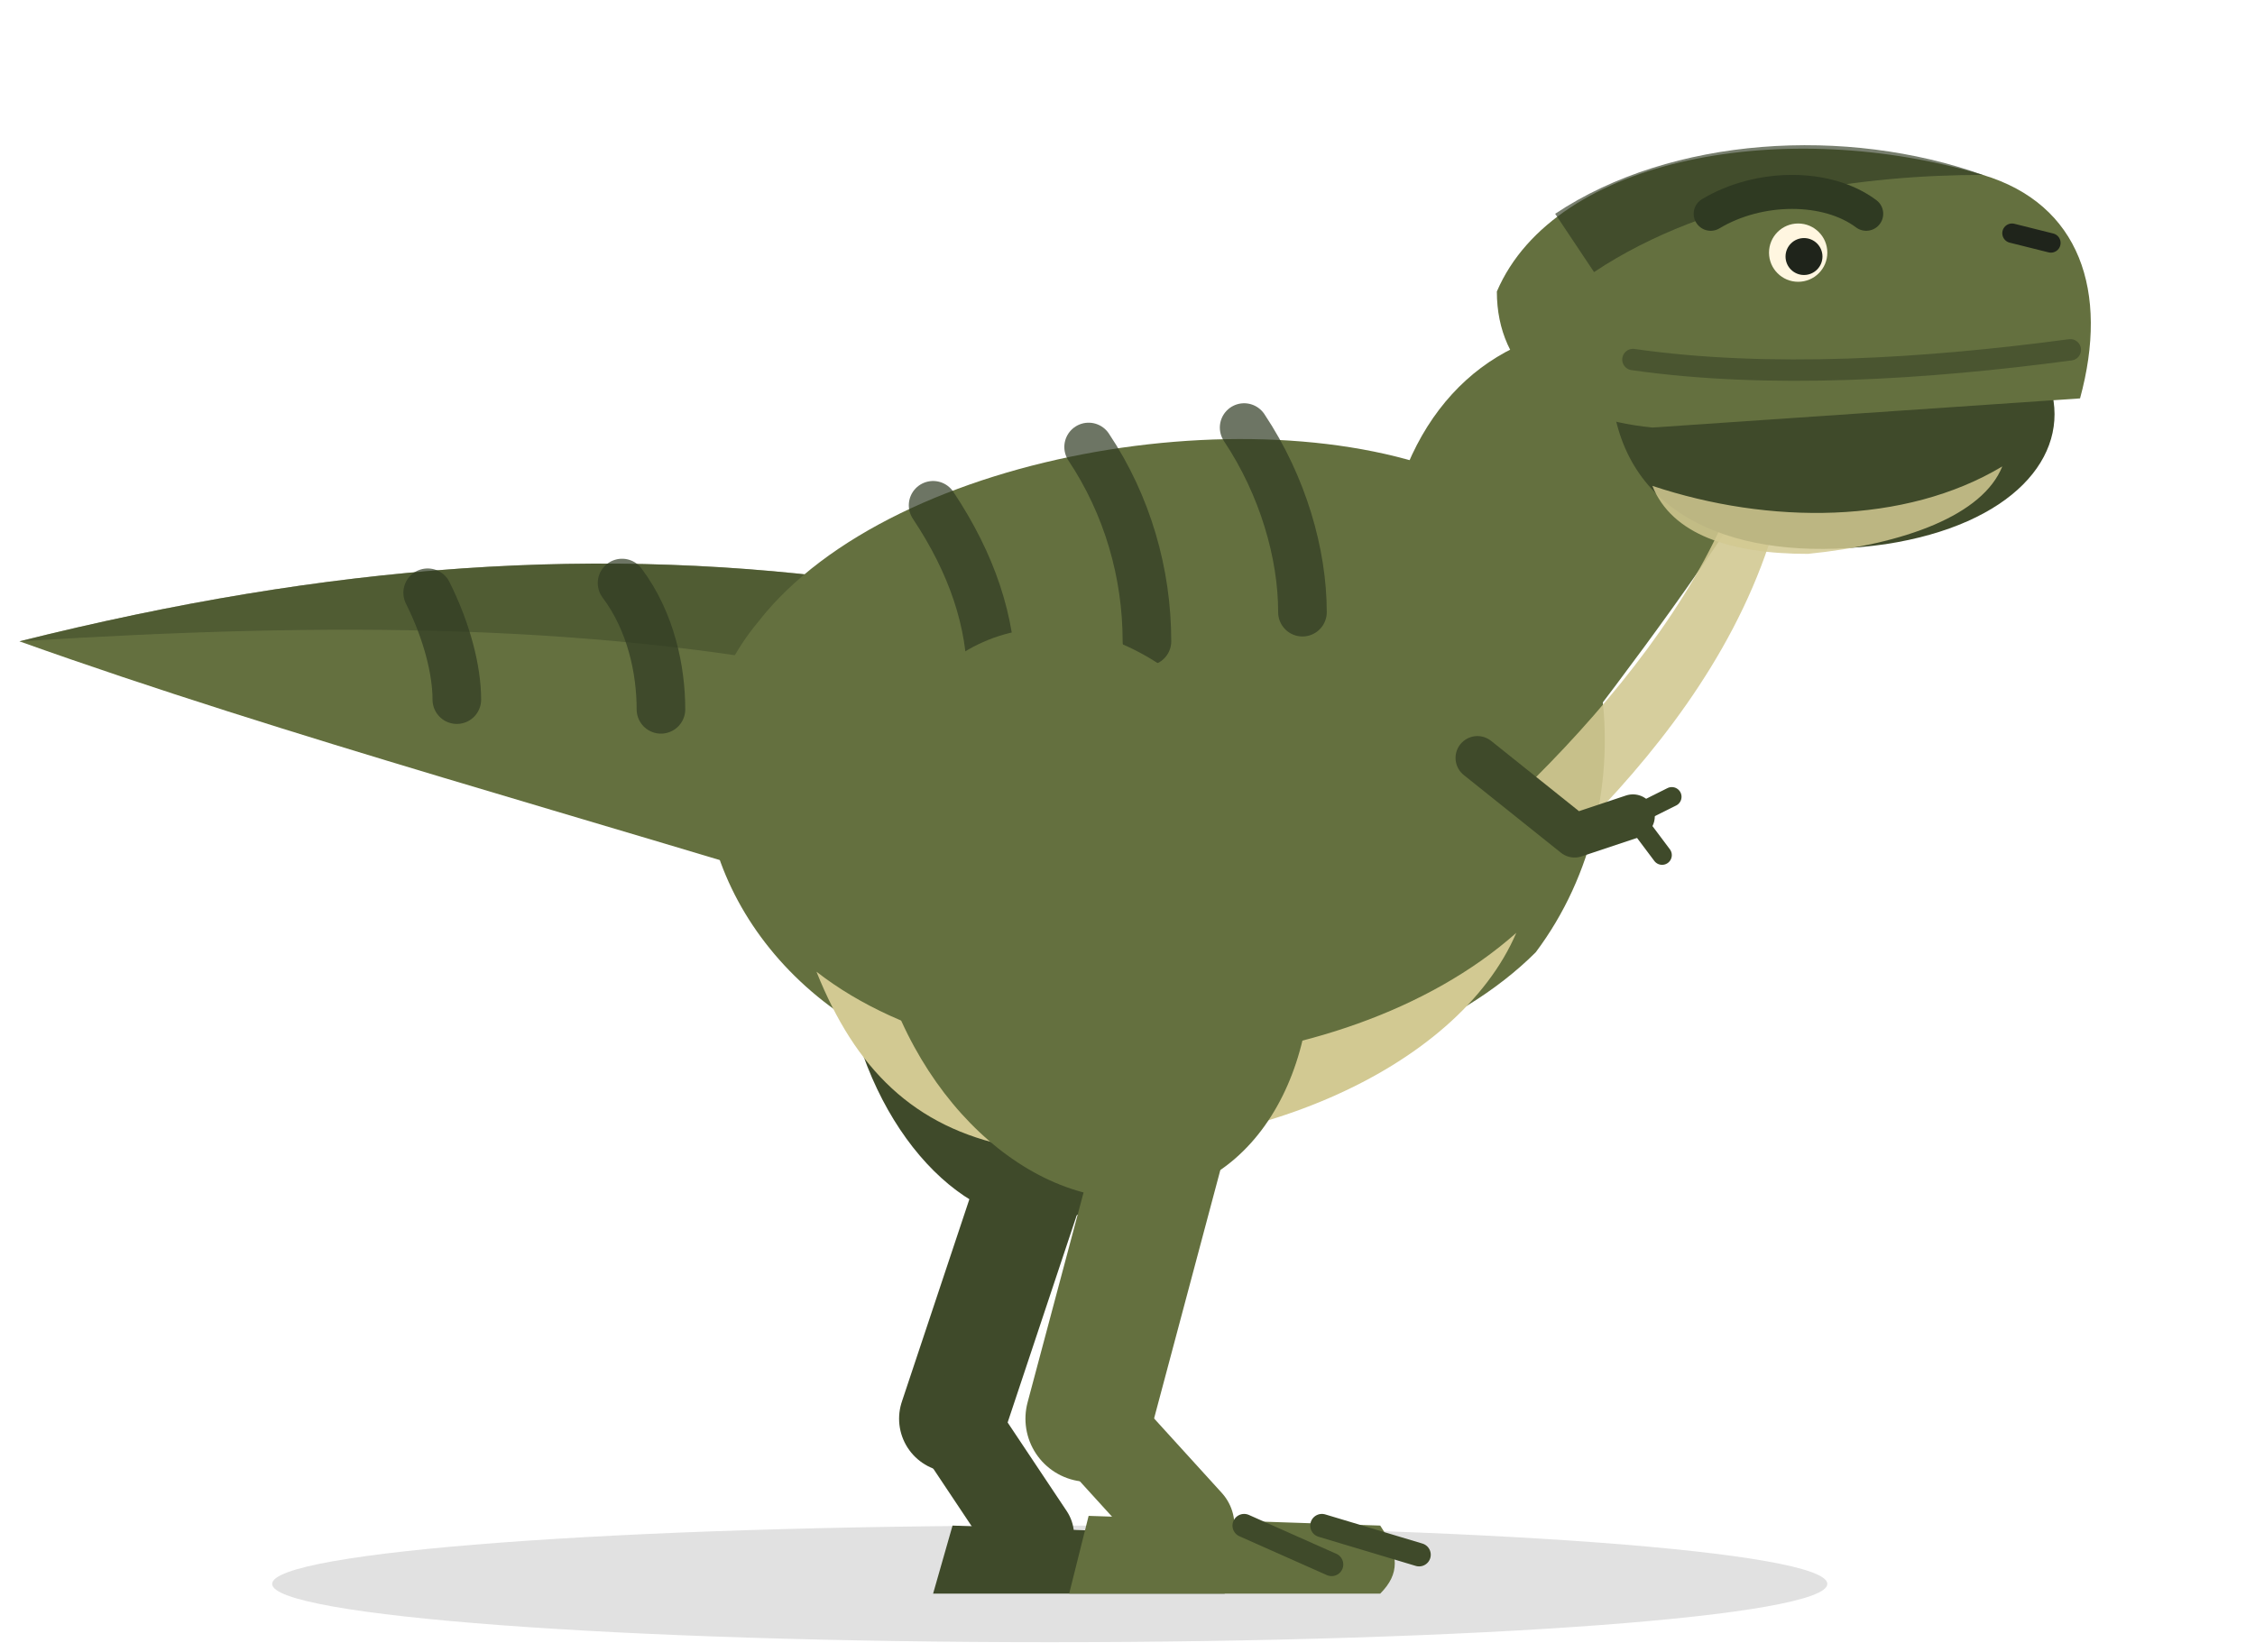
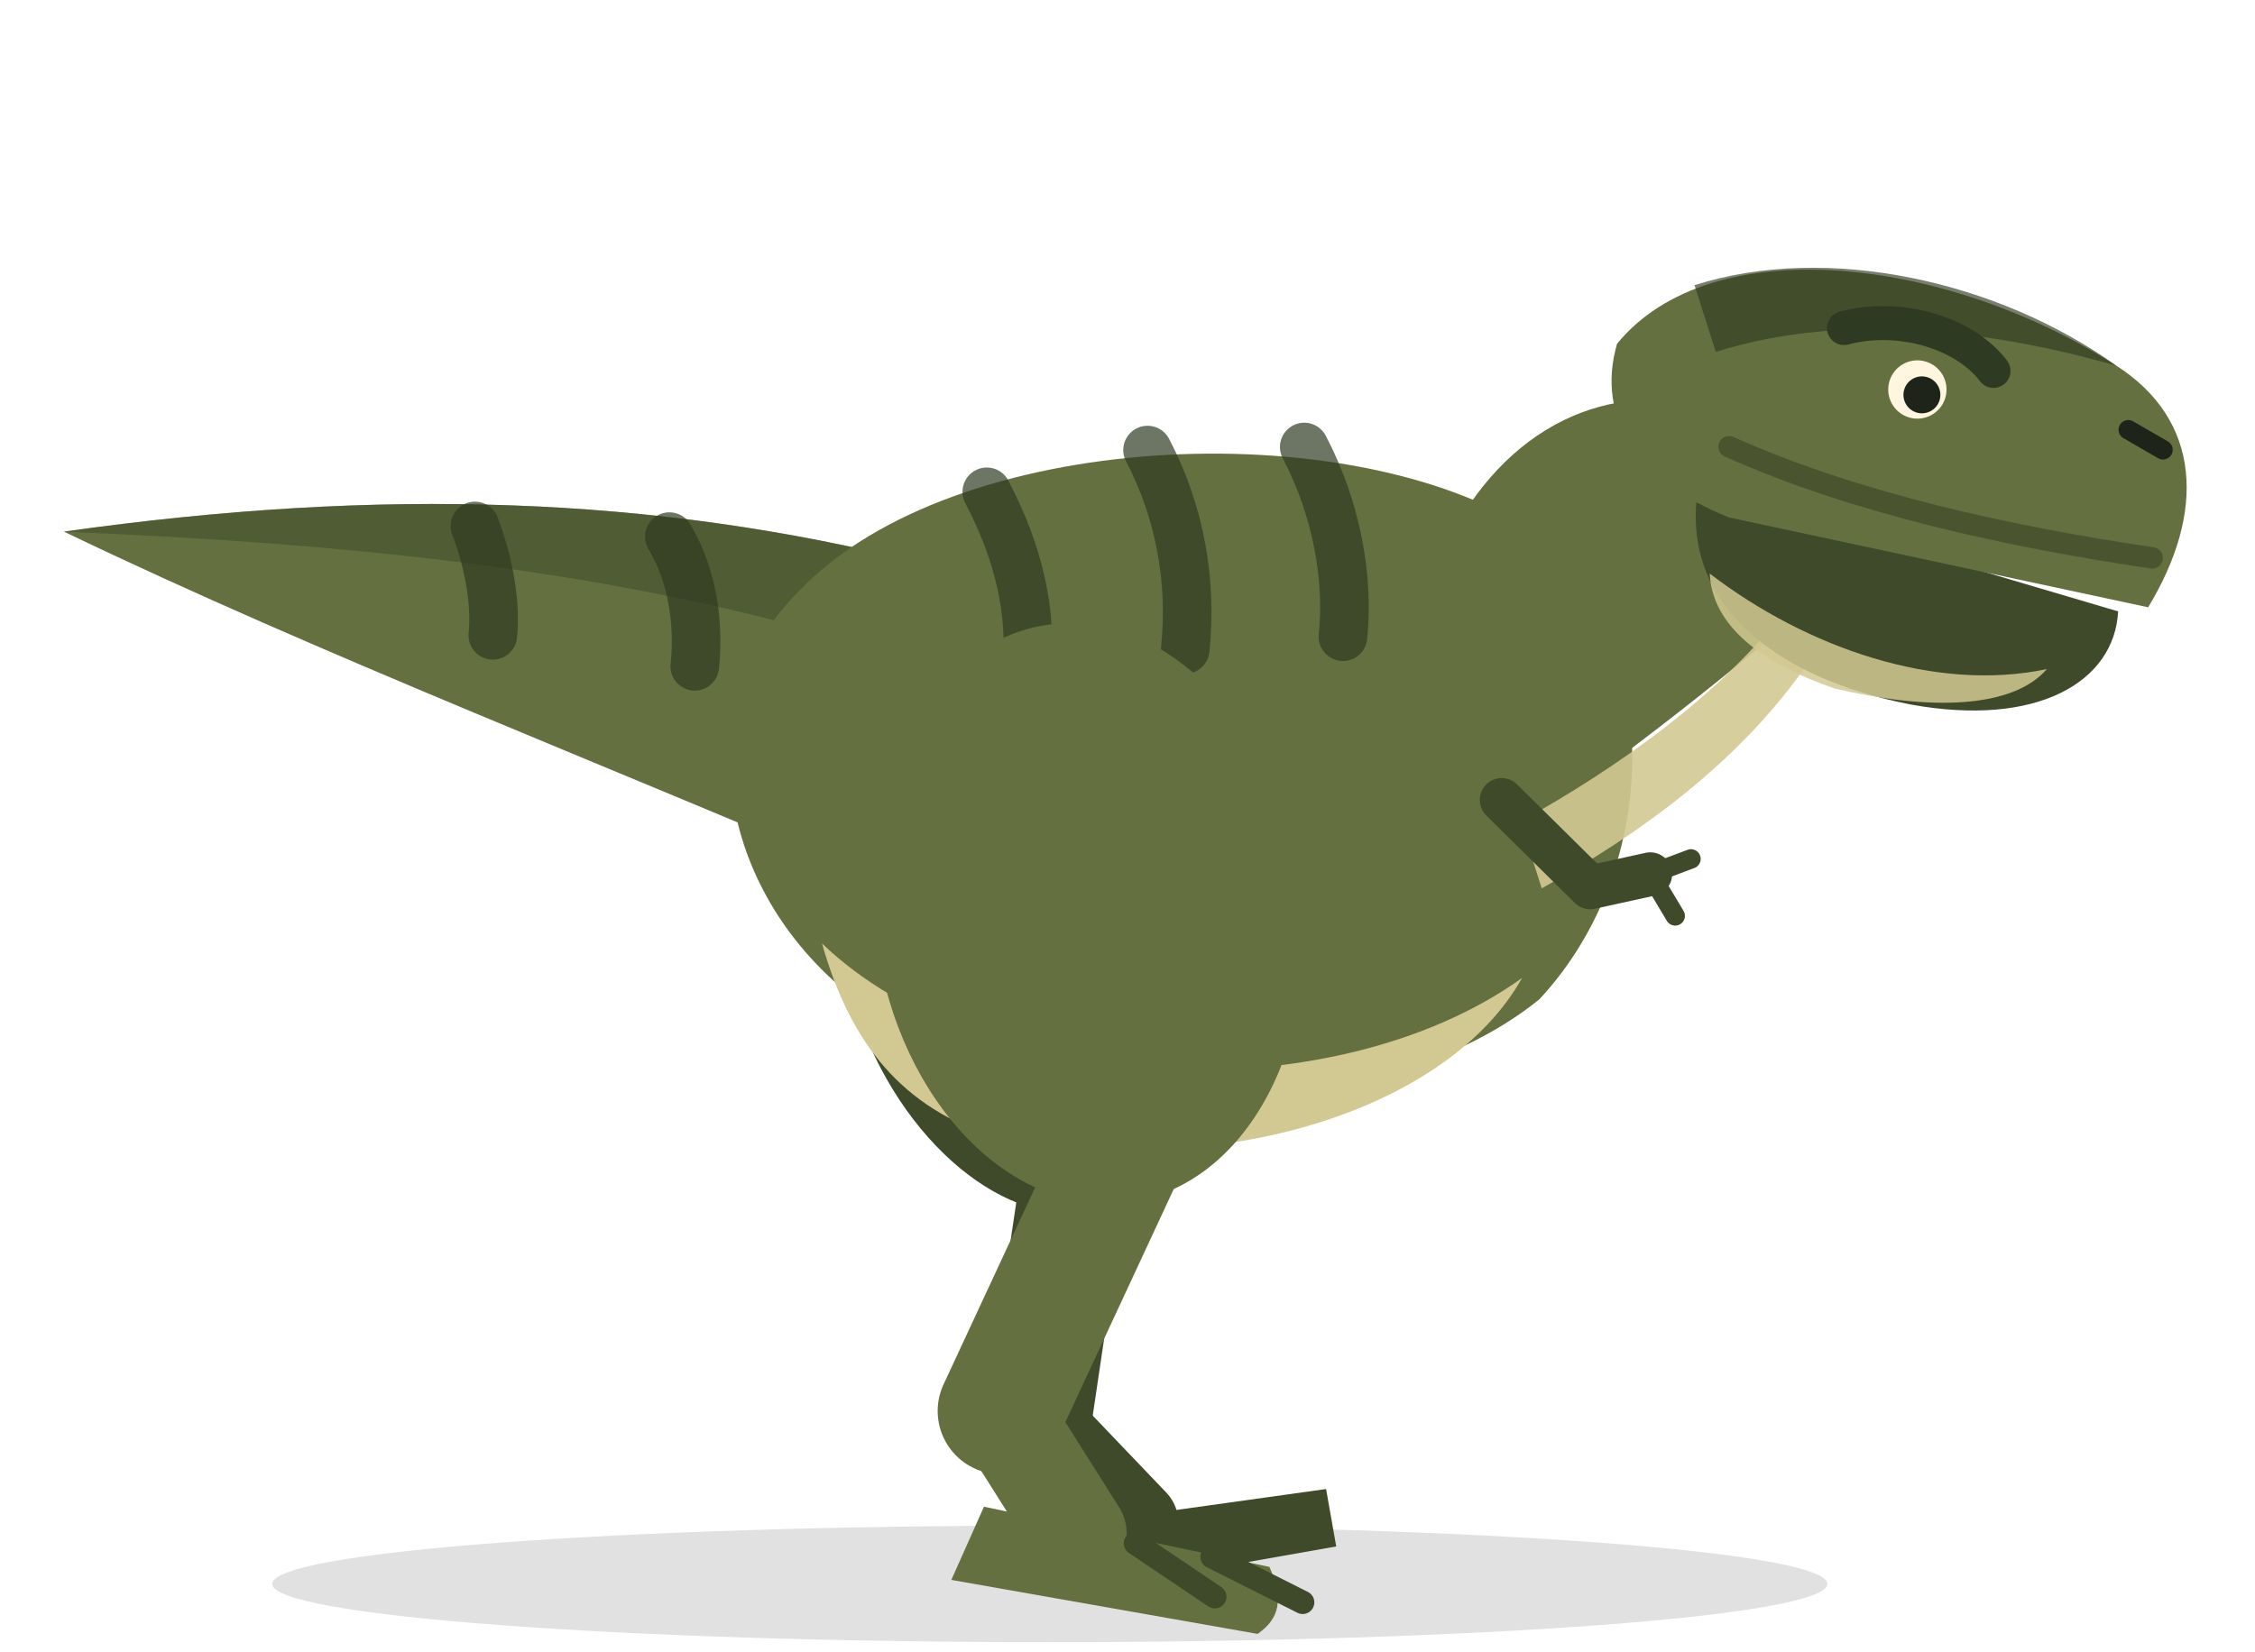
<svg xmlns="http://www.w3.org/2000/svg" width="232" height="170" viewBox="0 0 232 170">
  <ellipse cx="108" cy="163" rx="80" ry="6" fill="#000000" opacity="0.12" />
  <g transform="translate(0 0)">
-     <g transform="rotate(0 104 96)">
+     <g transform="rotate(-10 104 96)">
      <ellipse cx="104" cy="100" rx="17" ry="26" transform="rotate(-12 104 100)" fill="#3f4a2a" />
      <path d="M108 116 L98 146" stroke="#3f4a2a" stroke-width="11" stroke-linecap="round" />
      <path d="M98 146 L106 158" stroke="#3f4a2a" stroke-width="9" stroke-linecap="round" />
      <path d="M98 157 L126 158 L126 164 L96 164 Z" fill="#3f4a2a" />
    </g>
-     <g transform="rotate(0 112 104)">
+     <g transform="rotate(6 112 104)">
      <path d="M90 60 C62 56 34 58 2 66 C30 76 60 84 92 94 Z" fill="#64703f" />
      <path d="M90 60 C62 56 34 58 2 66 C34 64 62 64 90 70 Z" fill="#3f4a2a" opacity="0.55" />
      <path d="M78 64 C92 46 132 40 152 50 C166 58 170 82 158 98 C142 114 104 118 86 104 C72 94 68 76 78 64 Z" fill="#64703f" />
      <path d="M84 100 C102 114 138 112 156 96 C150 110 128 120 104 118 C94 116 88 110 84 100 Z" fill="#d2c992" />
      <path d="M96 52 C100 58 102 64 102 70 M112 46 C116 52 118 59 118 66 M128 44 C132 50 134 57 134 63 M64 60 C67 64 68 69 68 73 M44 61 C46 65 47 69 47 72" fill="none" stroke="#2f3a22" stroke-width="5" stroke-linecap="round" opacity="0.7" />
-       <g transform="rotate(0 156 58)">
+       <g transform="rotate(10 156 58)">
        <path d="M144 50 C148 38 158 32 170 34 L178 54 C170 66 162 76 156 84 C150 74 144 62 144 50 Z" fill="#64703f" />
        <path d="M158 80 C166 72 174 62 178 52 L182 56 C178 68 170 78 162 86 Z" fill="#d2c992" opacity="0.9" />
-         <g transform="rotate(0 168 44)">
+         <g transform="rotate(3 168 44)">
          <path d="M166 42 L211 40 C213 47 207 54 194 56 C180 58 168 54 166 42 Z" fill="#3f4a2a" />
          <path d="M170 50 C182 54 196 54 206 48 C204 53 196 56 186 57 C178 57 172 55 170 50 Z" fill="#d2c992" opacity="0.85" />
        </g>
        <path d="M154 30 C160 16 184 12 204 18 C214 21 217 30 214 41 L170 44 C160 43 154 38 154 30 Z" fill="#64703f" />
        <path d="M160 22 C172 14 190 13 204 18 C192 18 176 20 164 28 Z" fill="#2f3a22" opacity="0.65" />
        <path d="M176 22 C181 19 188 19 192 22" fill="none" stroke="#2f3a22" stroke-width="3.5" stroke-linecap="round" />
        <circle cx="185" cy="26" r="3" fill="#fff6e0" />
        <circle cx="185.6" cy="26.4" r="1.9" fill="#1f241b" />
        <path d="M207 24 L211 25" stroke="#1f241b" stroke-width="2" stroke-linecap="round" />
        <path d="M168 37 C182 39 198 38 213 36" fill="none" stroke="#3f4a2a" stroke-width="2.2" stroke-linecap="round" opacity="0.7" />
      </g>
      <path d="M152 78 L162 86 L168 84" fill="none" stroke="#3f4a2a" stroke-width="4.5" stroke-linecap="round" stroke-linejoin="round" />
      <path d="M168 84 L172 82 M168 84 L171 88" stroke="#3f4a2a" stroke-width="2" stroke-linecap="round" />
    </g>
-     <g transform="rotate(0 112 94)">
+     <g transform="rotate(10 112 94)">
      <ellipse cx="112" cy="94" rx="22" ry="30" transform="rotate(-18 112 94)" fill="#64703f" />
      <path d="M120 116 L112 146" stroke="#64703f" stroke-width="13" stroke-linecap="round" />
      <path d="M112 146 L122 157" stroke="#64703f" stroke-width="10" stroke-linecap="round" />
      <path d="M112 156 L142 157 C144 160 144 162 142 164 L110 164 Z" fill="#64703f" />
      <path d="M136 157 L146 160 M128 157 L137 161" stroke="#3f4a2a" stroke-width="2.4" stroke-linecap="round" />
    </g>
  </g>
</svg>
